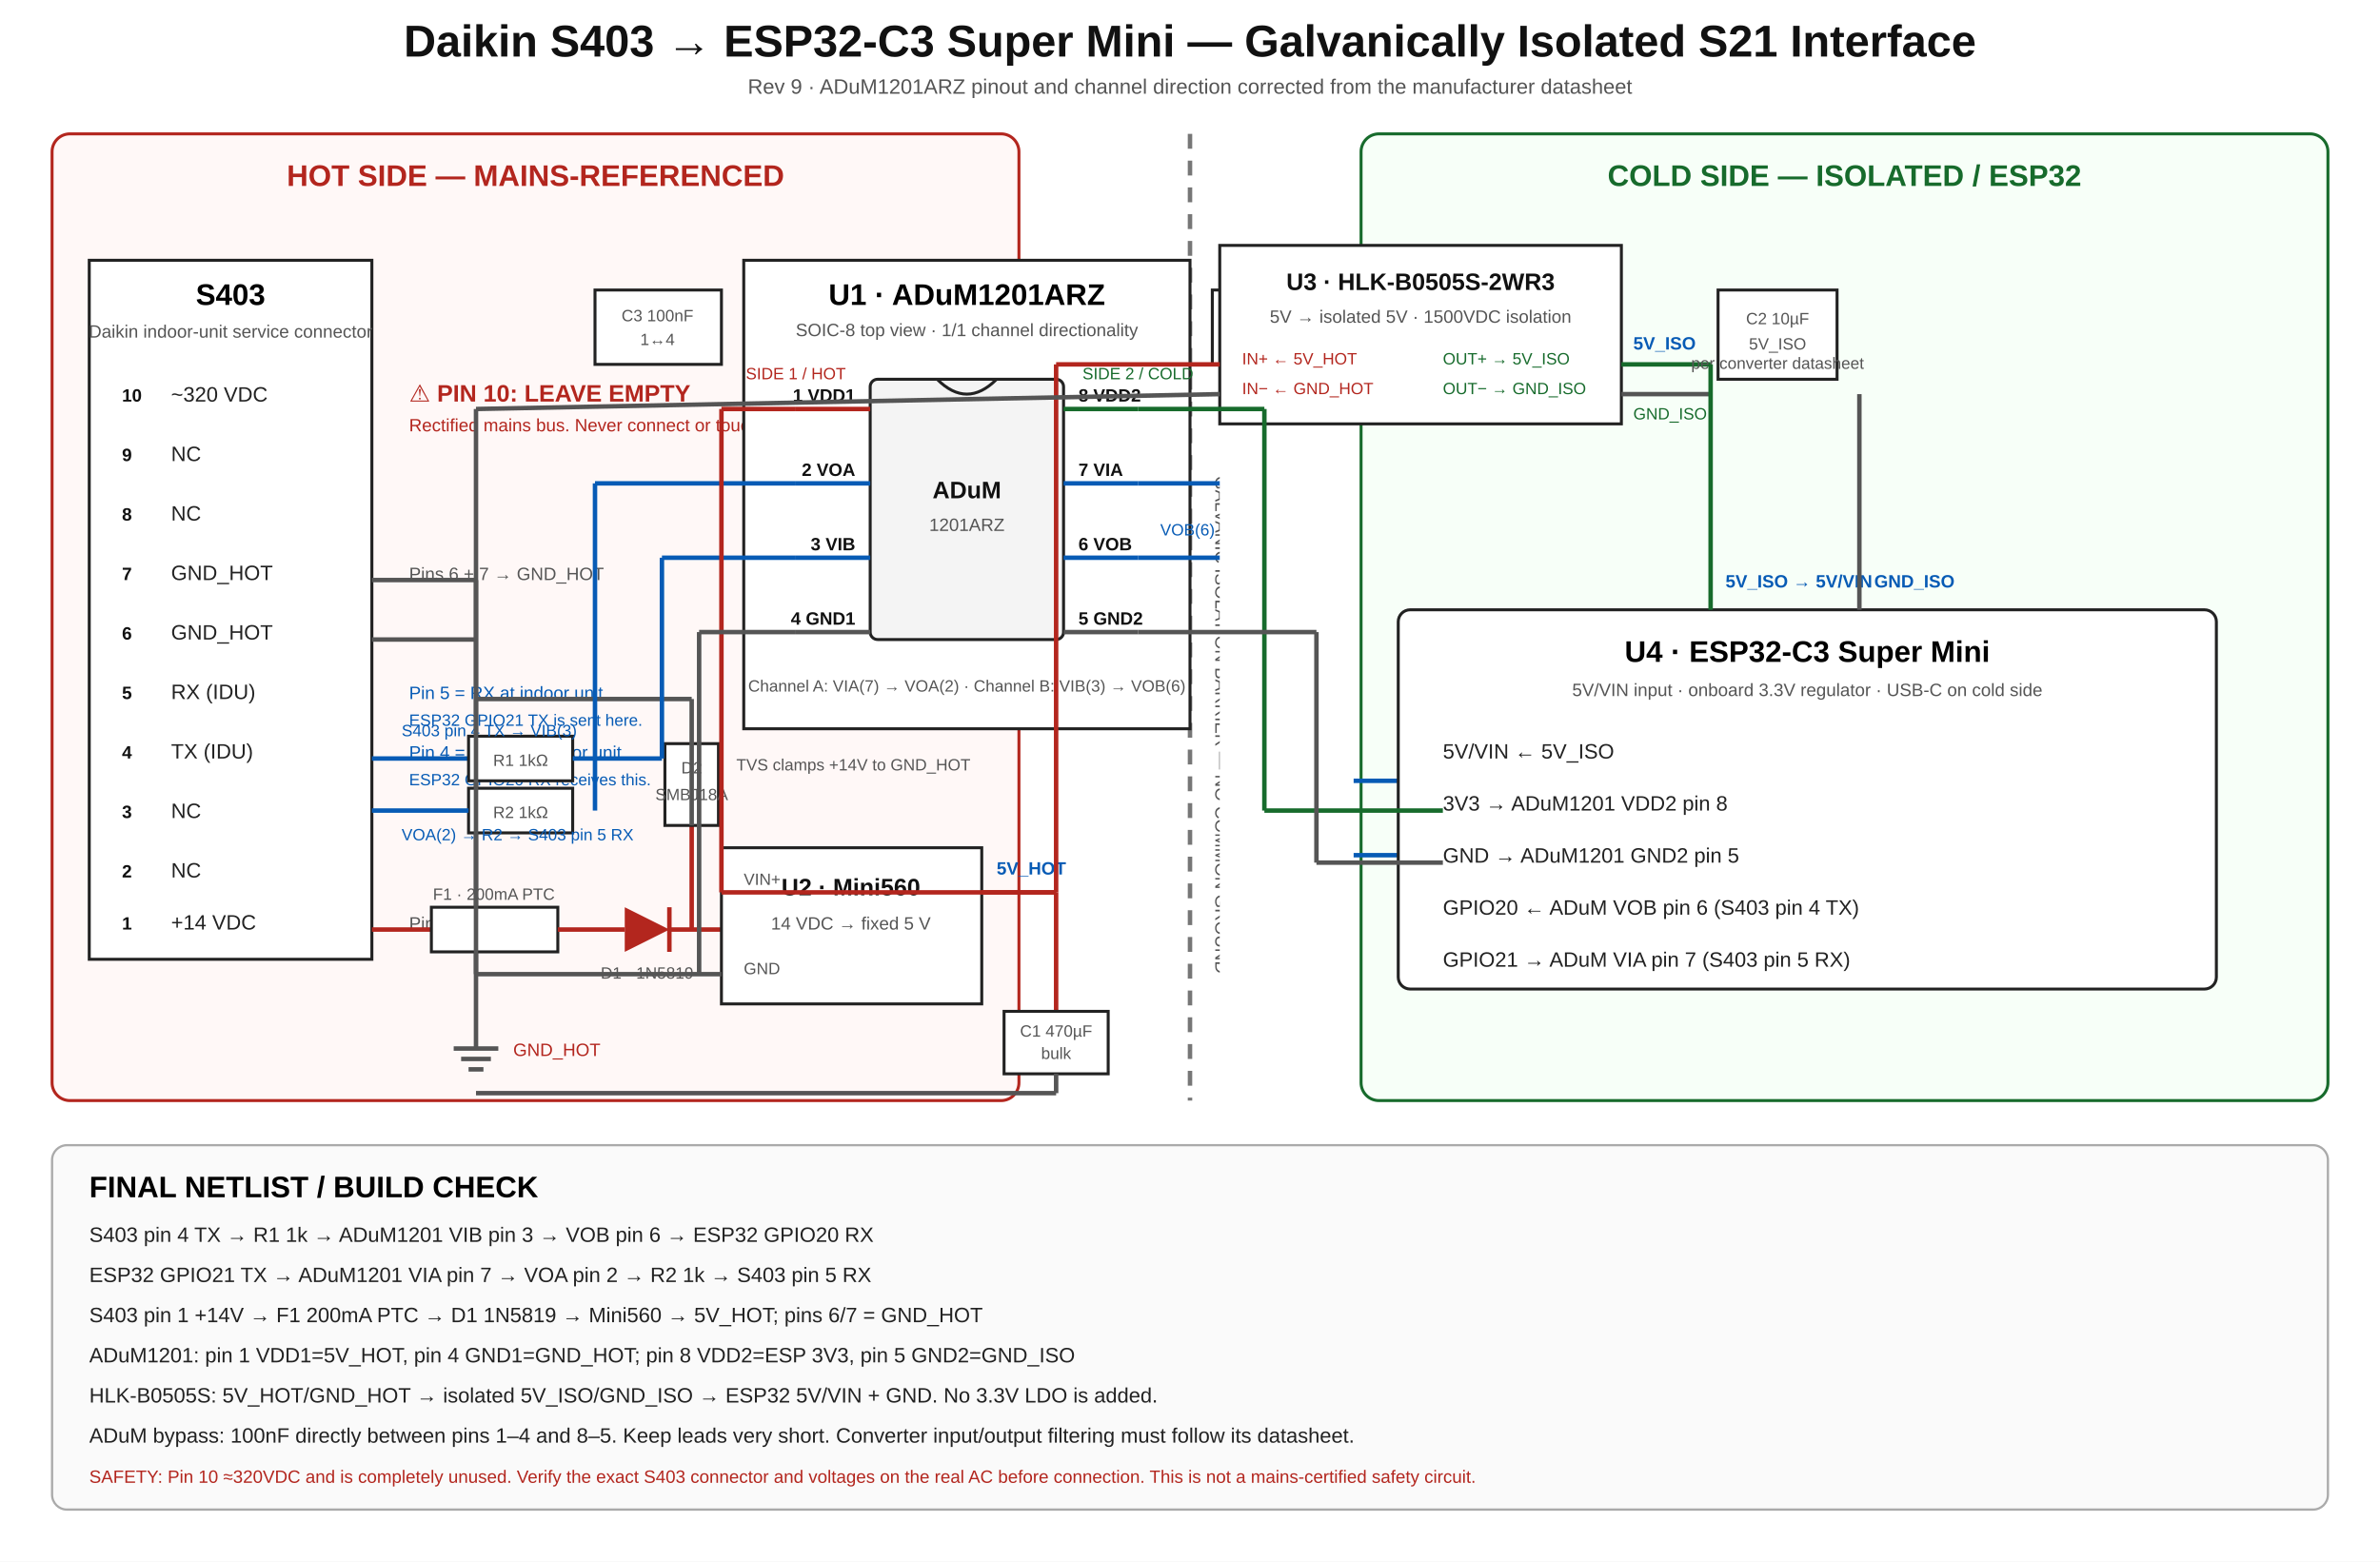
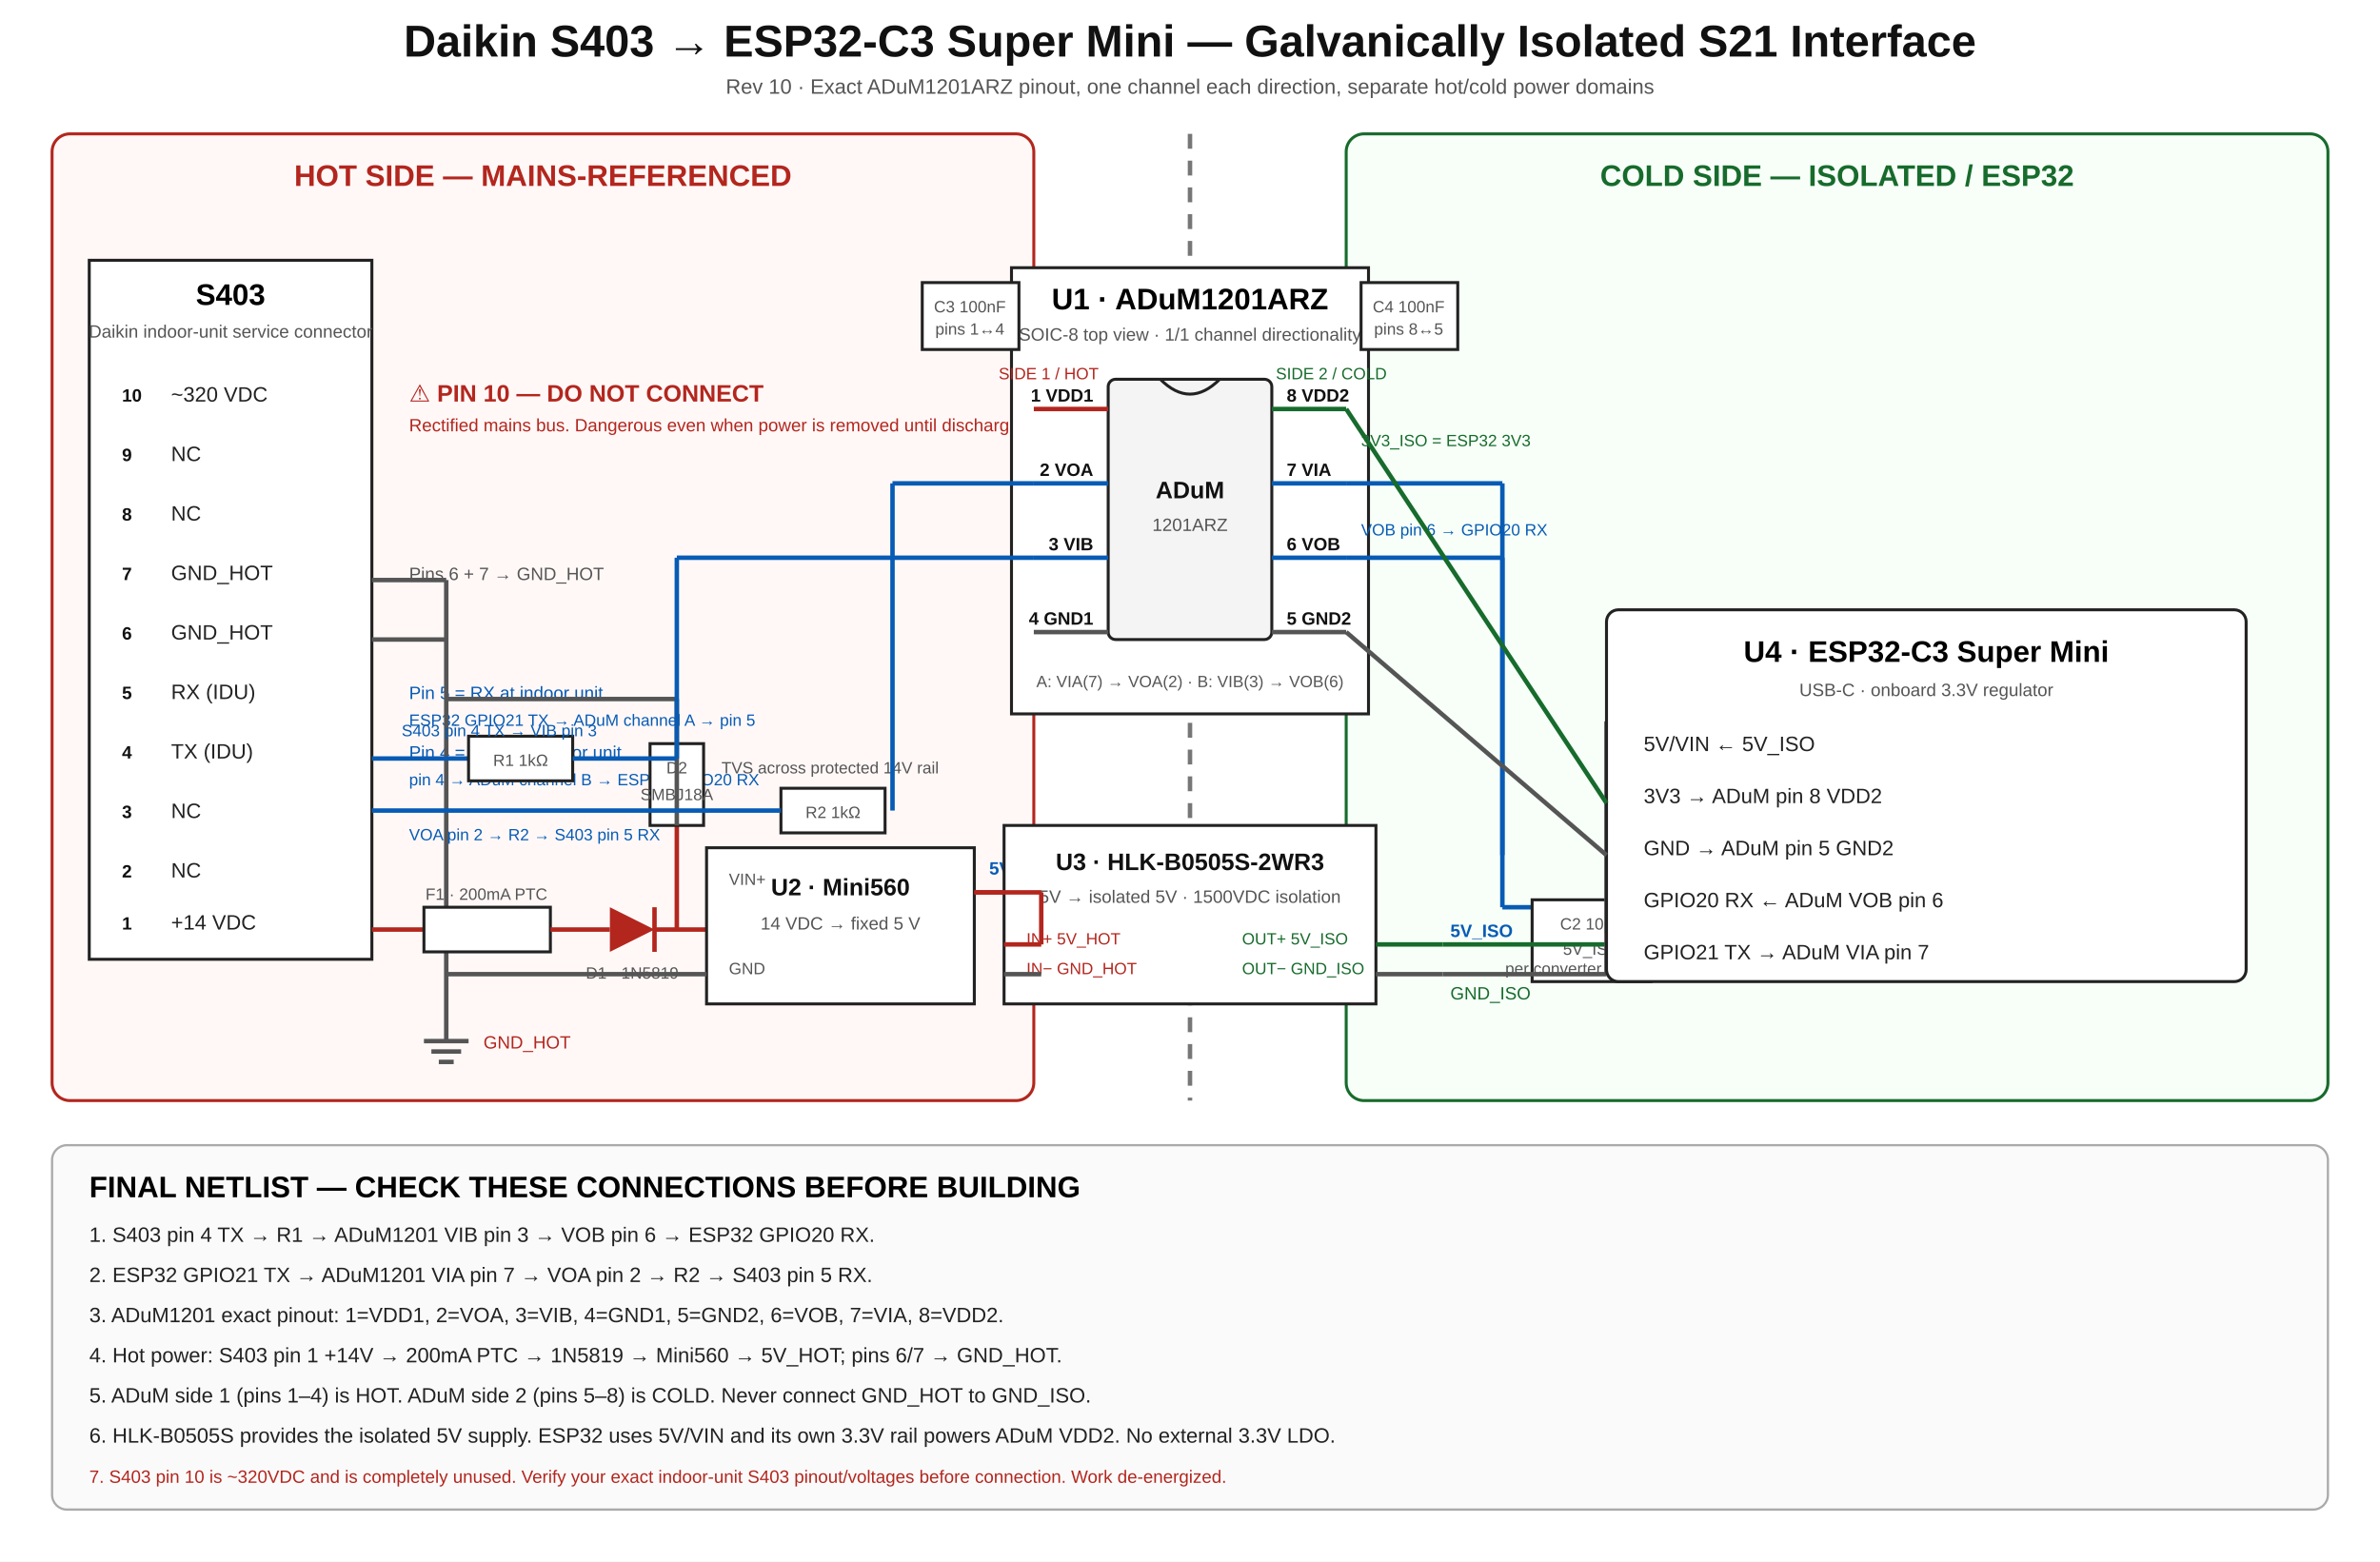
<svg xmlns="http://www.w3.org/2000/svg" width="1600" height="1050" viewBox="0 0 1600 1050">
-   <style>
- .title{font:700 30px Arial;fill:#111}.sub{font:14px Arial;fill:#555}.sec{font:700 20px Arial}.h{font:700 16px Arial;fill:#111}.t{font:14px Arial;fill:#222}.s{font:12px Arial;fill:#555}.xs{font:11px Arial;fill:#555}.pin{font:700 12px Arial;fill:#111}.box{fill:#fff;stroke:#222;stroke-width:2}.hotbox{fill:#fff8f7;stroke:#b3261e;stroke-width:2}.coldbox{fill:#f7fff8;stroke:#176b2c;stroke-width:2}.hot{stroke:#b3261e;stroke-width:3;fill:none}.cold{stroke:#176b2c;stroke-width:3;fill:none}.sig{stroke:#075bb5;stroke-width:3;fill:none}.gnd{stroke:#555;stroke-width:3;fill:none}.dash{stroke:#777;stroke-width:3;stroke-dasharray:10 8}.panel{fill:#fafafa;stroke:#aaa;stroke-width:1.5}.warn{fill:#fff1f0;stroke:#c62828;stroke-width:2}.red{fill:#b3261e}.green{fill:#176b2c}.blue{fill:#075bb5}.net{font:700 12px Arial;fill:#075bb5}
- </style>
+   <style>.title{font:700 30px Arial;fill:#111}.sub{font:14px Arial;fill:#555}.sec{font:700 20px Arial}.h{font:700 16px Arial;fill:#111}.t{font:14px Arial;fill:#222}.s{font:12px Arial;fill:#555}.xs{font:11px Arial;fill:#555}.pin{font:700 12px Arial;fill:#111}.box{fill:#fff;stroke:#222;stroke-width:2}.hotbox{fill:#fff8f7;stroke:#b3261e;stroke-width:2}.coldbox{fill:#f7fff8;stroke:#176b2c;stroke-width:2}.hot{stroke:#b3261e;stroke-width:3;fill:none}.cold{stroke:#176b2c;stroke-width:3;fill:none}.sig{stroke:#075bb5;stroke-width:3;fill:none}.gnd{stroke:#555;stroke-width:3;fill:none}.dash{stroke:#777;stroke-width:3;stroke-dasharray:10 8}.panel{fill:#fafafa;stroke:#aaa;stroke-width:1.5}.warn{fill:#fff1f0;stroke:#c62828;stroke-width:2}.red{fill:#b3261e}.green{fill:#176b2c}.blue{fill:#075bb5}.net{font:700 12px Arial;fill:#075bb5}</style>
  <rect width="1600" height="1050" fill="#fff" />
  <text x="800" y="38" text-anchor="middle" class="title">Daikin S403 → ESP32-C3 Super Mini — Galvanically Isolated S21 Interface</text>
-   <text x="800" y="63" text-anchor="middle" class="sub">Rev 9 · ADuM1201ARZ pinout and channel direction corrected from the manufacturer datasheet</text>
-   <rect x="35" y="90" width="650" height="650" rx="12" class="hotbox" />
-   <rect x="915" y="90" width="650" height="650" rx="12" class="coldbox" />
-   <text x="360" y="125" text-anchor="middle" class="sec red">HOT SIDE — MAINS-REFERENCED</text>
-   <text x="1240" y="125" text-anchor="middle" class="sec green">COLD SIDE — ISOLATED / ESP32</text>
+   <text x="800" y="63" text-anchor="middle" class="sub">Rev 10 · Exact ADuM1201ARZ pinout, one channel each direction, separate hot/cold power domains</text>
+   <rect x="35" y="90" width="660" height="650" rx="12" class="hotbox" />
+   <rect x="905" y="90" width="660" height="650" rx="12" class="coldbox" />
+   <text x="365" y="125" text-anchor="middle" class="sec red">HOT SIDE — MAINS-REFERENCED</text>
+   <text x="1235" y="125" text-anchor="middle" class="sec green">COLD SIDE — ISOLATED / ESP32</text>
  <line x1="800" y1="90" x2="800" y2="740" class="dash" />
-   <text x="817" y="320" class="s" transform="rotate(90 817 320)">GALVANIC ISOLATION BARRIER — NO COMMON GROUND</text>
+   <text x="817" y="310" class="s" transform="rotate(90 817 310)">ISOLATION BARRIER</text>
  <rect x="60" y="175" width="190" height="470" class="box" />
  <text x="155" y="205" text-anchor="middle" class="sec">S403</text>
  <text x="155" y="227" text-anchor="middle" class="s">Daikin indoor-unit service connector</text>
  <g class="pin">
    <text x="82" y="270">10</text>
    <text x="82" y="310">9</text>
    <text x="82" y="350">8</text>
    <text x="82" y="390">7</text>
    <text x="82" y="430">6</text>
    <text x="82" y="470">5</text>
    <text x="82" y="510">4</text>
    <text x="82" y="550">3</text>
    <text x="82" y="590">2</text>
    <text x="82" y="625">1</text>
  </g>
  <g class="t">
    <text x="115" y="270">~320 VDC</text>
    <text x="115" y="310">NC</text>
    <text x="115" y="350">NC</text>
    <text x="115" y="390">GND_HOT</text>
    <text x="115" y="430">GND_HOT</text>
    <text x="115" y="470">RX (IDU)</text>
    <text x="115" y="510">TX (IDU)</text>
    <text x="115" y="550">NC</text>
    <text x="115" y="590">NC</text>
    <text x="115" y="625">+14 VDC</text>
  </g>
-   <text x="275" y="270" class="h red">⚠ PIN 10: LEAVE EMPTY</text>
-   <text x="275" y="290" class="s red">Rectified mains bus. Never connect or touch.</text>
+   <text x="275" y="270" class="h red">⚠ PIN 10 — DO NOT CONNECT</text>
+   <text x="275" y="290" class="s red">Rectified mains bus. Dangerous even when power is removed until discharged.</text>
  <text x="275" y="390" class="s">Pins 6 + 7 → GND_HOT</text>
  <text x="275" y="470" class="s blue">Pin 5 = RX at indoor unit</text>
-   <text x="275" y="488" class="xs blue">ESP32 GPIO21 TX is sent here.</text>
+   <text x="275" y="488" class="xs blue">ESP32 GPIO21 TX → ADuM channel A → pin 5</text>
  <text x="275" y="510" class="s blue">Pin 4 = TX from indoor unit</text>
-   <text x="275" y="528" class="xs blue">ESP32 GPIO20 RX receives this.</text>
-   <text x="275" y="625" class="s">Pin 1 = +14 VDC</text>
-   <line x1="250" y1="390" x2="320" y2="390" class="gnd" />
-   <line x1="250" y1="430" x2="320" y2="430" class="gnd" />
-   <line x1="320" y1="390" x2="320" y2="705" class="gnd" />
-   <line x1="305" y1="705" x2="335" y2="705" class="gnd" />
-   <line x1="310" y1="712" x2="330" y2="712" class="gnd" />
-   <line x1="315" y1="719" x2="325" y2="719" class="gnd" />
-   <text x="345" y="710" class="s red">GND_HOT</text>
-   <line x1="250" y1="625" x2="290" y2="625" class="hot" />
-   <rect x="290" y="610" width="85" height="30" class="box" />
-   <text x="332" y="605" text-anchor="middle" class="xs">F1 · 200mA PTC</text>
-   <line x1="375" y1="625" x2="420" y2="625" class="hot" />
-   <polygon points="420,610 420,640 450,625" fill="#b3261e" />
-   <line x1="450" y1="610" x2="450" y2="640" class="hot" />
-   <text x="435" y="658" text-anchor="middle" class="xs">D1 · 1N5819</text>
-   <line x1="450" y1="625" x2="485" y2="625" class="hot" />
-   <rect x="485" y="570" width="175" height="105" class="box" />
-   <text x="572" y="602" text-anchor="middle" class="h">U2 · Mini560</text>
-   <text x="572" y="625" text-anchor="middle" class="s">14 VDC → fixed 5 V</text>
-   <text x="500" y="595" class="xs">VIN+</text>
-   <text x="500" y="655" class="xs">GND</text>
-   <line x1="485" y1="655" x2="320" y2="655" class="gnd" />
-   <line x1="660" y1="600" x2="710" y2="600" class="hot" />
-   <text x="670" y="588" class="net red">5V_HOT</text>
-   <line x1="710" y1="600" x2="710" y2="680" class="hot" />
-   <rect x="675" y="680" width="70" height="42" class="box" />
-   <text x="710" y="697" text-anchor="middle" class="xs">C1 470µF</text>
-   <text x="710" y="712" text-anchor="middle" class="xs">bulk</text>
-   <line x1="710" y1="722" x2="710" y2="735" class="gnd" />
-   <line x1="710" y1="735" x2="320" y2="735" class="gnd" />
-   <line x1="465" y1="625" x2="465" y2="540" class="hot" />
-   <rect x="447" y="500" width="36" height="55" class="box" />
-   <text x="465" y="520" text-anchor="middle" class="xs">D2</text>
-   <text x="465" y="538" text-anchor="middle" class="xs">SMBJ18A</text>
-   <line x1="465" y1="555" x2="465" y2="470" class="gnd" />
-   <line x1="465" y1="470" x2="320" y2="470" class="gnd" />
-   <text x="495" y="518" class="xs">TVS clamps +14V to GND_HOT</text>
-   <rect x="500" y="175" width="300" height="315" class="box" />
-   <text x="650" y="205" text-anchor="middle" class="sec">U1 · ADuM1201ARZ</text>
-   <text x="650" y="226" text-anchor="middle" class="s">SOIC-8 top view · 1/1 channel directionality</text>
-   <rect x="585" y="255" width="130" height="175" rx="5" fill="#f4f4f4" stroke="#222" stroke-width="2" />
-   <path d="M630 255 Q650 275 670 255" fill="none" stroke="#222" stroke-width="2" />
-   <text x="650" y="335" text-anchor="middle" class="h">ADuM</text>
-   <text x="650" y="357" text-anchor="middle" class="s">1201ARZ</text>
-   <line x1="585" y1="275" x2="535" y2="275" class="hot" />
-   <text x="575" y="270" text-anchor="end" class="pin">1 VDD1</text>
-   <line x1="585" y1="325" x2="535" y2="325" class="sig" />
-   <text x="575" y="320" text-anchor="end" class="pin">2 VOA</text>
-   <line x1="585" y1="375" x2="535" y2="375" class="sig" />
-   <text x="575" y="370" text-anchor="end" class="pin">3 VIB</text>
-   <line x1="585" y1="425" x2="535" y2="425" class="gnd" />
-   <text x="575" y="420" text-anchor="end" class="pin">4 GND1</text>
-   <text x="535" y="255" text-anchor="middle" class="xs red">SIDE 1 / HOT</text>
-   <line x1="715" y1="425" x2="765" y2="425" class="gnd" />
-   <text x="725" y="420" class="pin">5 GND2</text>
-   <line x1="715" y1="375" x2="765" y2="375" class="sig" />
-   <text x="725" y="370" class="pin">6 VOB</text>
-   <line x1="715" y1="325" x2="765" y2="325" class="sig" />
-   <text x="725" y="320" class="pin">7 VIA</text>
-   <line x1="715" y1="275" x2="765" y2="275" class="cold" />
-   <text x="725" y="270" class="pin">8 VDD2</text>
-   <text x="765" y="255" text-anchor="middle" class="xs green">SIDE 2 / COLD</text>
-   <text x="650" y="465" text-anchor="middle" class="xs">Channel A: VIA(7) → VOA(2) · Channel B: VIB(3) → VOB(6)</text>
-   <rect x="400" y="195" width="85" height="50" class="box" />
-   <text x="442" y="216" text-anchor="middle" class="xs">C3 100nF</text>
-   <text x="442" y="232" text-anchor="middle" class="xs">1↔4</text>
-   <rect x="815" y="195" width="85" height="50" class="box" />
-   <text x="857" y="216" text-anchor="middle" class="xs">C4 100nF</text>
-   <text x="857" y="232" text-anchor="middle" class="xs">8↔5</text>
+   <text x="275" y="528" class="xs blue">pin 4 → ADuM channel B → ESP32 GPIO20 RX</text>
+   <line x1="250" y1="390" x2="300" y2="390" class="gnd" />
+   <line x1="250" y1="430" x2="300" y2="430" class="gnd" />
+   <line x1="300" y1="390" x2="300" y2="700" class="gnd" />
+   <line x1="285" y1="700" x2="315" y2="700" class="gnd" />
+   <line x1="290" y1="707" x2="310" y2="707" class="gnd" />
+   <line x1="295" y1="714" x2="305" y2="714" class="gnd" />
+   <text x="325" y="705" class="s red">GND_HOT</text>
+   <line x1="250" y1="625" x2="285" y2="625" class="hot" />
+   <rect x="285" y="610" width="85" height="30" class="box" />
+   <text x="327" y="605" text-anchor="middle" class="xs">F1 · 200mA PTC</text>
+   <line x1="370" y1="625" x2="410" y2="625" class="hot" />
+   <polygon points="410,610 410,640 440,625" fill="#b3261e" />
+   <line x1="440" y1="610" x2="440" y2="640" class="hot" />
+   <text x="425" y="658" text-anchor="middle" class="xs">D1 · 1N5819</text>
+   <line x1="440" y1="625" x2="475" y2="625" class="hot" />
+   <rect x="475" y="570" width="180" height="105" class="box" />
+   <text x="565" y="602" text-anchor="middle" class="h">U2 · Mini560</text>
+   <text x="565" y="625" text-anchor="middle" class="s">14 VDC → fixed 5 V</text>
+   <text x="490" y="595" class="xs">VIN+</text>
+   <text x="490" y="655" class="xs">GND</text>
+   <line x1="475" y1="655" x2="300" y2="655" class="gnd" />
+   <line x1="655" y1="600" x2="700" y2="600" class="hot" />
+   <text x="665" y="588" class="net red">5V_HOT</text>
+   <line x1="455" y1="625" x2="455" y2="545" class="hot" />
+   <rect x="437" y="500" width="36" height="55" class="box" />
+   <text x="455" y="520" text-anchor="middle" class="xs">D2</text>
+   <text x="455" y="538" text-anchor="middle" class="xs">SMBJ18A</text>
+   <line x1="455" y1="555" x2="455" y2="470" class="gnd" />
+   <line x1="455" y1="470" x2="300" y2="470" class="gnd" />
+   <text x="485" y="520" class="xs">TVS across protected 14V rail</text>
+   <rect x="680" y="180" width="240" height="300" class="box" />
+   <text x="800" y="208" text-anchor="middle" class="sec">U1 · ADuM1201ARZ</text>
+   <text x="800" y="229" text-anchor="middle" class="s">SOIC-8 top view · 1/1 channel directionality</text>
+   <rect x="745" y="255" width="110" height="175" rx="5" fill="#f4f4f4" stroke="#222" stroke-width="2" />
+   <path d="M780 255 Q800 275 820 255" fill="none" stroke="#222" stroke-width="2" />
+   <text x="800" y="335" text-anchor="middle" class="h">ADuM</text>
+   <text x="800" y="357" text-anchor="middle" class="s">1201ARZ</text>
+   <line x1="745" y1="275" x2="695" y2="275" class="hot" />
+   <text x="735" y="270" text-anchor="end" class="pin">1 VDD1</text>
+   <line x1="745" y1="325" x2="695" y2="325" class="sig" />
+   <text x="735" y="320" text-anchor="end" class="pin">2 VOA</text>
+   <line x1="745" y1="375" x2="695" y2="375" class="sig" />
+   <text x="735" y="370" text-anchor="end" class="pin">3 VIB</text>
+   <line x1="745" y1="425" x2="695" y2="425" class="gnd" />
+   <text x="735" y="420" text-anchor="end" class="pin">4 GND1</text>
+   <line x1="855" y1="425" x2="905" y2="425" class="gnd" />
+   <text x="865" y="420" class="pin">5 GND2</text>
+   <line x1="855" y1="375" x2="905" y2="375" class="sig" />
+   <text x="865" y="370" class="pin">6 VOB</text>
+   <line x1="855" y1="325" x2="905" y2="325" class="sig" />
+   <text x="865" y="320" class="pin">7 VIA</text>
+   <line x1="855" y1="275" x2="905" y2="275" class="cold" />
+   <text x="865" y="270" class="pin">8 VDD2</text>
+   <text x="705" y="255" text-anchor="middle" class="xs red">SIDE 1 / HOT</text>
+   <text x="895" y="255" text-anchor="middle" class="xs green">SIDE 2 / COLD</text>
+   <text x="800" y="462" text-anchor="middle" class="xs">A: VIA(7) → VOA(2) · B: VIB(3) → VOB(6)</text>
+   <rect x="620" y="190" width="65" height="45" class="box" />
+   <text x="652" y="210" text-anchor="middle" class="xs">C3 100nF</text>
+   <text x="652" y="225" text-anchor="middle" class="xs">pins 1↔4</text>
+   <rect x="915" y="190" width="65" height="45" class="box" />
+   <text x="947" y="210" text-anchor="middle" class="xs">C4 100nF</text>
+   <text x="947" y="225" text-anchor="middle" class="xs">pins 8↔5</text>
  <line x1="250" y1="510" x2="315" y2="510" class="sig" />
  <rect x="315" y="495" width="70" height="30" class="box" />
  <text x="350" y="515" text-anchor="middle" class="xs">R1 1kΩ</text>
-   <line x1="385" y1="510" x2="445" y2="510" class="sig" />
-   <line x1="445" y1="510" x2="445" y2="375" class="sig" />
-   <line x1="445" y1="375" x2="535" y2="375" class="sig" />
-   <text x="270" y="495" class="xs blue">S403 pin 4 TX → VIB(3)</text>
-   <line x1="535" y1="325" x2="400" y2="325" class="sig" />
-   <line x1="400" y1="325" x2="400" y2="545" class="sig" />
-   <rect x="315" y="530" width="70" height="30" class="box" />
-   <text x="350" y="550" text-anchor="middle" class="xs">R2 1kΩ</text>
-   <line x1="315" y1="545" x2="250" y2="545" class="sig" />
-   <text x="270" y="565" class="xs blue">VOA(2) → R2 → S403 pin 5 RX</text>
-   <line x1="765" y1="375" x2="875" y2="375" class="sig" />
-   <line x1="875" y1="375" x2="875" y2="525" class="sig" />
-   <line x1="875" y1="525" x2="940" y2="525" class="sig" />
-   <text x="780" y="360" class="xs blue">VOB(6) → GPIO20 RX</text>
-   <line x1="940" y1="575" x2="855" y2="575" class="sig" />
-   <line x1="855" y1="575" x2="855" y2="325" class="sig" />
-   <line x1="855" y1="325" x2="765" y2="325" class="sig" />
-   <text x="945" y="565" class="xs blue">GPIO21 TX → VIA(7)</text>
-   <rect x="820" y="120" width="90" height="560" fill="#fff" stroke="none" />
-   <rect x="820" y="165" width="270" height="120" class="box" />
-   <text x="955" y="195" text-anchor="middle" class="h">U3 · HLK-B0505S-2WR3</text>
-   <text x="955" y="217" text-anchor="middle" class="s">5V → isolated 5V · 1500VDC isolation</text>
-   <text x="835" y="245" class="xs red">IN+ ← 5V_HOT</text>
-   <text x="835" y="265" class="xs red">IN− ← GND_HOT</text>
-   <text x="970" y="245" class="xs green">OUT+ → 5V_ISO</text>
-   <text x="970" y="265" class="xs green">OUT− → GND_ISO</text>
-   <line x1="710" y1="600" x2="710" y2="245" class="hot" />
-   <line x1="710" y1="245" x2="820" y2="245" class="hot" />
-   <line x1="320" y1="655" x2="320" y2="275" class="gnd" />
-   <line x1="320" y1="275" x2="820" y2="265" class="gnd" />
-   <line x1="1090" y1="245" x2="1150" y2="245" class="cold" />
-   <line x1="1090" y1="265" x2="1150" y2="265" class="gnd" />
-   <text x="1098" y="235" class="net green">5V_ISO</text>
-   <text x="1098" y="282" class="xs green">GND_ISO</text>
-   <rect x="1155" y="195" width="80" height="60" class="box" />
-   <text x="1195" y="218" text-anchor="middle" class="xs">C2 10µF</text>
-   <text x="1195" y="235" text-anchor="middle" class="xs">5V_ISO</text>
-   <text x="1195" y="248" text-anchor="middle" class="xs">per converter datasheet</text>
-   <rect x="940" y="410" width="550" height="255" rx="8" class="box" />
-   <text x="1215" y="445" text-anchor="middle" class="sec">U4 · ESP32-C3 Super Mini</text>
-   <text x="1215" y="468" text-anchor="middle" class="s">5V/VIN input · onboard 3.3V regulator · USB-C on cold side</text>
-   <text x="970" y="510" class="t">5V/VIN  ← 5V_ISO</text>
-   <text x="970" y="545" class="t">3V3     → ADuM1201 VDD2 pin 8</text>
-   <text x="970" y="580" class="t">GND     → ADuM1201 GND2 pin 5</text>
-   <text x="970" y="615" class="t">GPIO20  ← ADuM VOB pin 6 (S403 pin 4 TX)</text>
-   <text x="970" y="650" class="t">GPIO21  → ADuM VIA pin 7 (S403 pin 5 RX)</text>
-   <line x1="1150" y1="245" x2="1150" y2="410" class="cold" />
-   <text x="1160" y="395" class="net green">5V_ISO → 5V/VIN</text>
-   <line x1="1250" y1="265" x2="1250" y2="410" class="gnd" />
-   <text x="1260" y="395" class="net green">GND_ISO</text>
-   <line x1="535" y1="275" x2="485" y2="275" class="hot" />
-   <line x1="485" y1="275" x2="485" y2="600" class="hot" />
-   <line x1="485" y1="600" x2="710" y2="600" class="hot" />
-   <line x1="535" y1="425" x2="470" y2="425" class="gnd" />
-   <line x1="470" y1="425" x2="470" y2="655" class="gnd" />
-   <line x1="765" y1="275" x2="850" y2="275" class="cold" />
-   <line x1="850" y1="275" x2="850" y2="545" class="cold" />
-   <line x1="850" y1="545" x2="970" y2="545" class="cold" />
-   <line x1="765" y1="425" x2="885" y2="425" class="gnd" />
-   <line x1="885" y1="425" x2="885" y2="580" class="gnd" />
-   <line x1="885" y1="580" x2="970" y2="580" class="gnd" />
+   <line x1="385" y1="510" x2="455" y2="510" class="sig" />
+   <line x1="455" y1="510" x2="455" y2="375" class="sig" />
+   <line x1="455" y1="375" x2="695" y2="375" class="sig" />
+   <text x="270" y="495" class="xs blue">S403 pin 4 TX → VIB pin 3</text>
+   <line x1="905" y1="375" x2="1010" y2="375" class="sig" />
+   <line x1="1010" y1="375" x2="1010" y2="575" class="sig" />
+   <text x="915" y="360" class="xs blue">VOB pin 6 → GPIO20 RX</text>
+   <line x1="1080" y1="610" x2="1010" y2="610" class="sig" />
+   <line x1="1010" y1="610" x2="1010" y2="325" class="sig" />
+   <line x1="1010" y1="325" x2="905" y2="325" class="sig" />
+   <text x="1085" y="600" class="xs blue">GPIO21 TX → VIA pin 7</text>
+   <line x1="695" y1="325" x2="600" y2="325" class="sig" />
+   <line x1="600" y1="325" x2="600" y2="545" class="sig" />
+   <rect x="525" y="530" width="70" height="30" class="box" />
+   <text x="560" y="550" text-anchor="middle" class="xs">R2 1kΩ</text>
+   <line x1="525" y1="545" x2="250" y2="545" class="sig" />
+   <text x="275" y="565" class="xs blue">VOA pin 2 → R2 → S403 pin 5 RX</text>
+   <rect x="675" y="555" width="250" height="120" class="box" />
+   <text x="800" y="585" text-anchor="middle" class="h">U3 · HLK-B0505S-2WR3</text>
+   <text x="800" y="607" text-anchor="middle" class="s">5V → isolated 5V · 1500VDC isolation</text>
+   <text x="690" y="635" class="xs red">IN+ 5V_HOT</text>
+   <text x="690" y="655" class="xs red">IN− GND_HOT</text>
+   <text x="835" y="635" class="xs green">OUT+ 5V_ISO</text>
+   <text x="835" y="655" class="xs green">OUT− GND_ISO</text>
+   <line x1="700" y1="600" x2="700" y2="635" class="hot" />
+   <line x1="700" y1="635" x2="675" y2="635" class="hot" />
+   <line x1="700" y1="655" x2="675" y2="655" class="gnd" />
+   <line x1="925" y1="635" x2="970" y2="635" class="cold" />
+   <line x1="925" y1="655" x2="970" y2="655" class="gnd" />
+   <text x="975" y="630" class="net green">5V_ISO</text>
+   <text x="975" y="672" class="s green">GND_ISO</text>
+   <rect x="1030" y="605" width="80" height="55" class="box" />
+   <text x="1070" y="625" text-anchor="middle" class="xs">C2 10µF</text>
+   <text x="1070" y="642" text-anchor="middle" class="xs">5V_ISO</text>
+   <text x="1070" y="655" text-anchor="middle" class="xs">per converter datasheet</text>
+   <line x1="700" y1="600" x2="655" y2="600" class="hot" />
+   <line x1="970" y1="635" x2="1120" y2="635" class="cold" />
+   <line x1="1120" y1="635" x2="1120" y2="445" class="cold" />
+   <text x="1130" y="460" class="net green">5V_ISO → 5V/VIN</text>
+   <line x1="970" y1="655" x2="1080" y2="655" class="gnd" />
+   <line x1="1080" y1="655" x2="1080" y2="485" class="gnd" />
+   <rect x="1080" y="410" width="430" height="250" rx="8" class="box" />
+   <text x="1295" y="445" text-anchor="middle" class="sec">U4 · ESP32-C3 Super Mini</text>
+   <text x="1295" y="468" text-anchor="middle" class="s">USB-C · onboard 3.3V regulator</text>
+   <text x="1105" y="505" class="t">5V/VIN ← 5V_ISO</text>
+   <text x="1105" y="540" class="t">3V3 → ADuM pin 8 VDD2</text>
+   <text x="1105" y="575" class="t">GND → ADuM pin 5 GND2</text>
+   <text x="1105" y="610" class="t">GPIO20 RX ← ADuM VOB pin 6</text>
+   <text x="1105" y="645" class="t">GPIO21 TX → ADuM VIA pin 7</text>
+   <line x1="1080" y1="540" x2="905" y2="275" class="cold" />
+   <text x="915" y="300" class="xs green">3V3_ISO = ESP32 3V3</text>
+   <line x1="1080" y1="575" x2="905" y2="425" class="gnd" />
  <rect x="35" y="770" width="1530" height="245" rx="10" class="panel" />
-   <text x="60" y="805" class="sec">FINAL NETLIST / BUILD CHECK</text>
-   <text x="60" y="835" class="t">S403 pin 4 TX → R1 1k → ADuM1201 VIB pin 3 → VOB pin 6 → ESP32 GPIO20 RX</text>
-   <text x="60" y="862" class="t">ESP32 GPIO21 TX → ADuM1201 VIA pin 7 → VOA pin 2 → R2 1k → S403 pin 5 RX</text>
-   <text x="60" y="889" class="t">S403 pin 1 +14V → F1 200mA PTC → D1 1N5819 → Mini560 → 5V_HOT; pins 6/7 = GND_HOT</text>
-   <text x="60" y="916" class="t">ADuM1201: pin 1 VDD1=5V_HOT, pin 4 GND1=GND_HOT; pin 8 VDD2=ESP 3V3, pin 5 GND2=GND_ISO</text>
-   <text x="60" y="943" class="t">HLK-B0505S: 5V_HOT/GND_HOT → isolated 5V_ISO/GND_ISO → ESP32 5V/VIN + GND. No 3.3V LDO is added.</text>
-   <text x="60" y="970" class="t">ADuM bypass: 100nF directly between pins 1–4 and 8–5. Keep leads very short. Converter input/output filtering must follow its datasheet.</text>
-   <text x="60" y="997" class="s red">SAFETY: Pin 10 ≈320VDC and is completely unused. Verify the exact S403 connector and voltages on the real AC before connection. This is not a mains-certified safety circuit.</text>
+   <text x="60" y="805" class="sec">FINAL NETLIST — CHECK THESE CONNECTIONS BEFORE BUILDING</text>
+   <text x="60" y="835" class="t">1. S403 pin 4 TX → R1 → ADuM1201 VIB pin 3 → VOB pin 6 → ESP32 GPIO20 RX.</text>
+   <text x="60" y="862" class="t">2. ESP32 GPIO21 TX → ADuM1201 VIA pin 7 → VOA pin 2 → R2 → S403 pin 5 RX.</text>
+   <text x="60" y="889" class="t">3. ADuM1201 exact pinout: 1=VDD1, 2=VOA, 3=VIB, 4=GND1, 5=GND2, 6=VOB, 7=VIA, 8=VDD2.</text>
+   <text x="60" y="916" class="t">4. Hot power: S403 pin 1 +14V → 200mA PTC → 1N5819 → Mini560 → 5V_HOT; pins 6/7 → GND_HOT.</text>
+   <text x="60" y="943" class="t">5. ADuM side 1 (pins 1–4) is HOT. ADuM side 2 (pins 5–8) is COLD. Never connect GND_HOT to GND_ISO.</text>
+   <text x="60" y="970" class="t">6. HLK-B0505S provides the isolated 5V supply. ESP32 uses 5V/VIN and its own 3.3V rail powers ADuM VDD2. No external 3.3V LDO.</text>
+   <text x="60" y="997" class="s red">7. S403 pin 10 is ~320VDC and is completely unused. Verify your exact indoor-unit S403 pinout/voltages before connection. Work de-energized.</text>
</svg>
